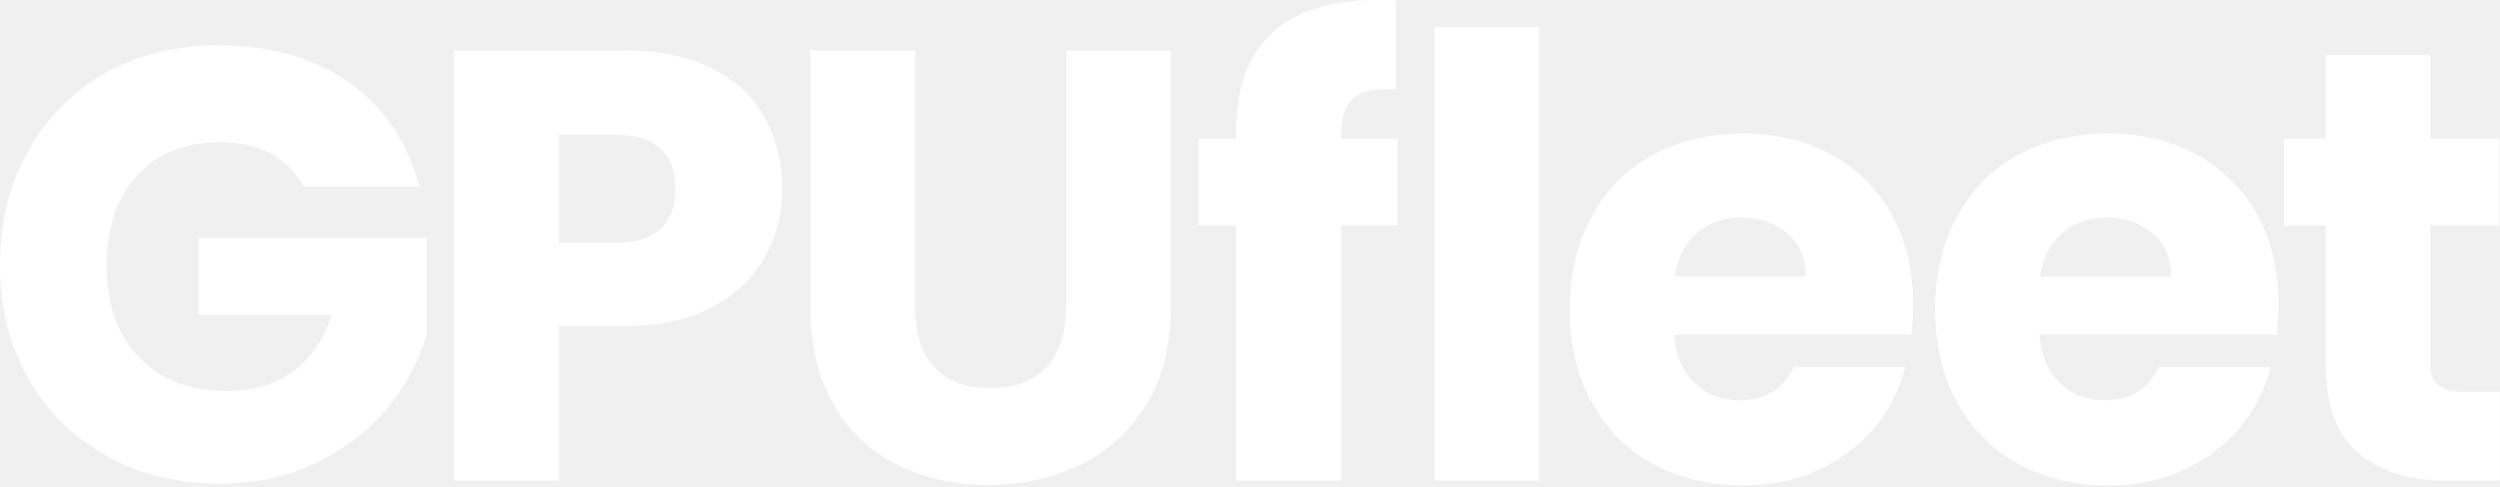
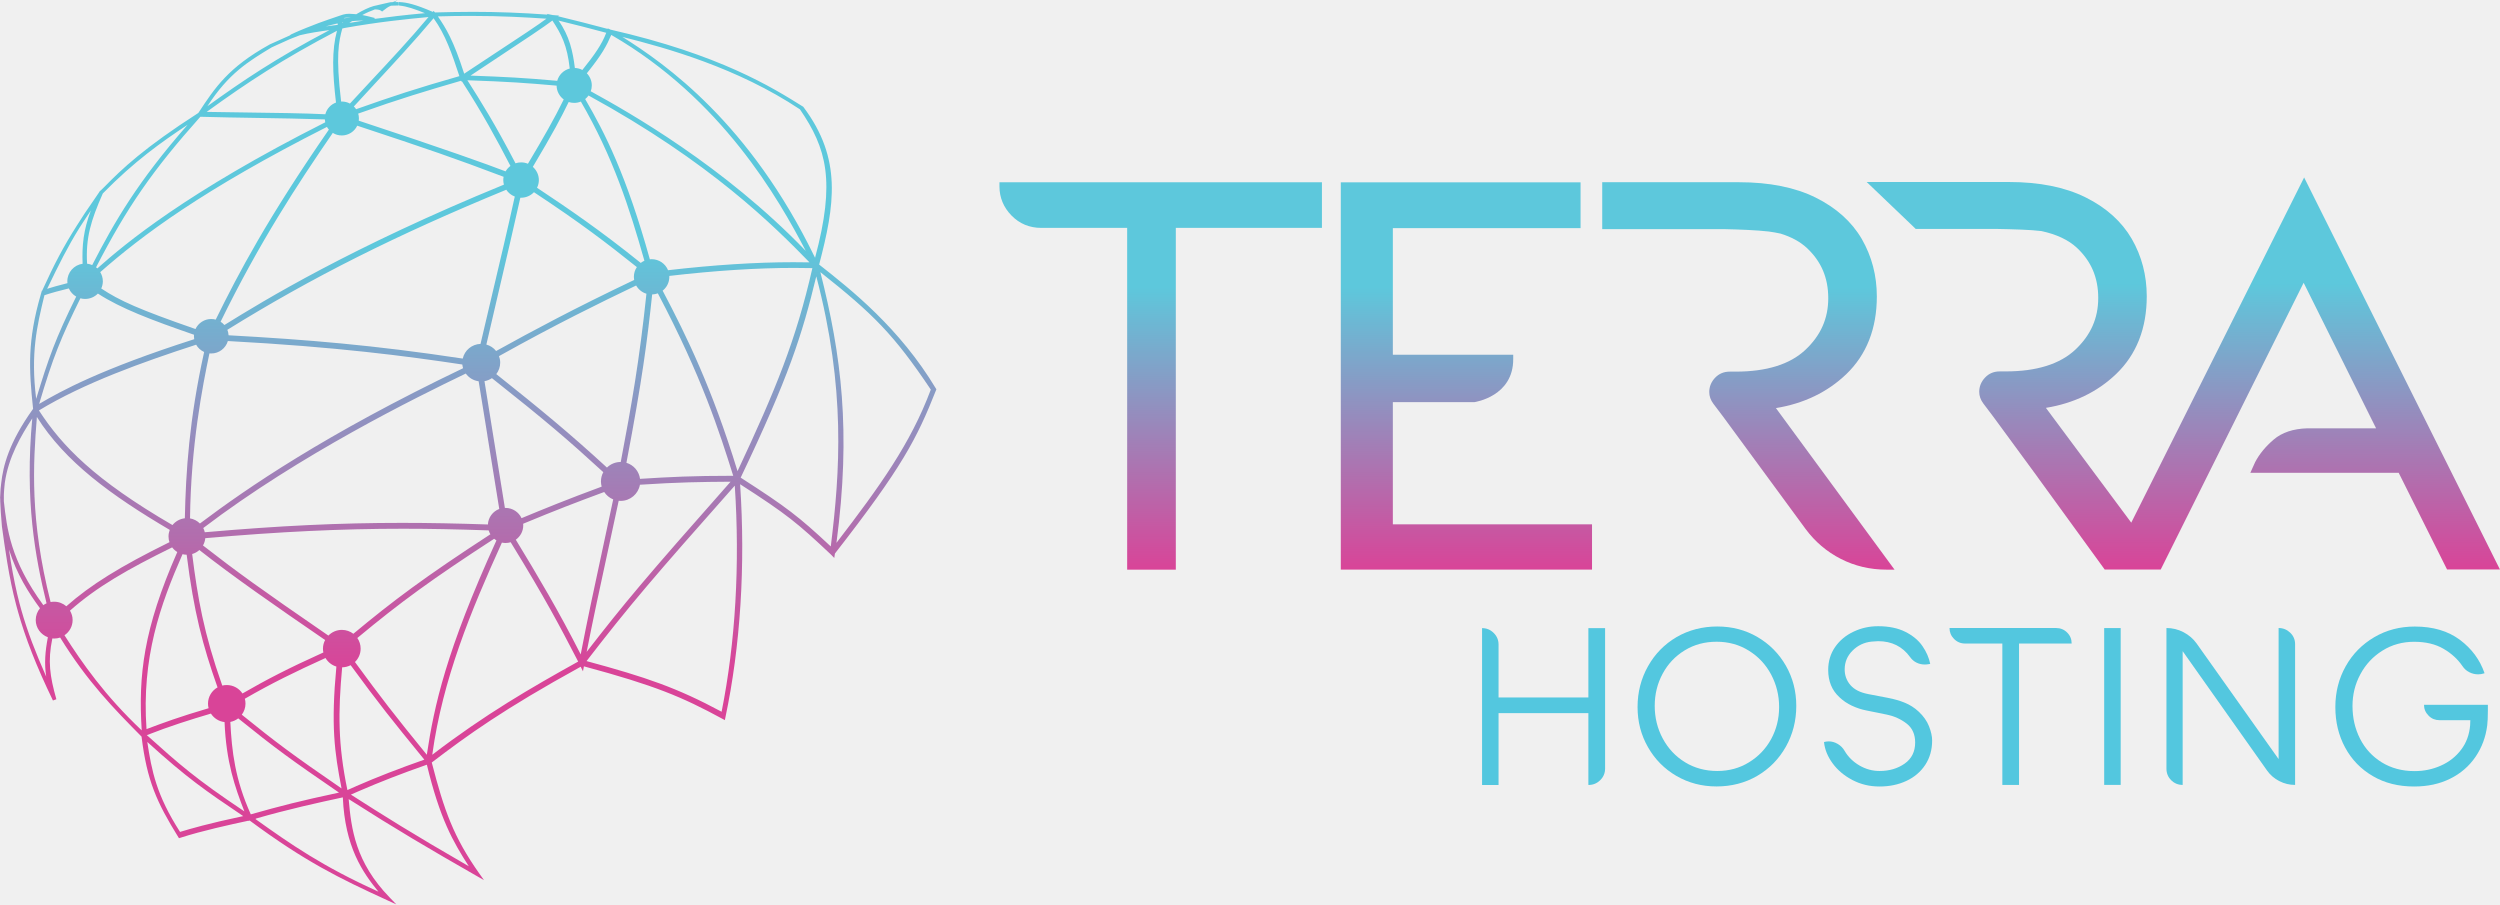
- <svg xmlns="http://www.w3.org/2000/svg" width="100%" height="100%" viewBox="0 0 612 119" version="1.1" xml:space="preserve" style="fill-rule:evenodd;clip-rule:evenodd;stroke-linejoin:round;stroke-miterlimit:2;">
-   <rect id="Artboard1" x="0" y="0" width="611.93" height="118.845" style="fill:none;" />
-   <g id="Artboard11">
-     <g transform="matrix(12.5047,0,0,12.5047,-2612.54,-4823.28)">
-       <g transform="matrix(12,0,0,12,208.529,395.125)">
-         <path d="M0.528,-0.48C0.515,-0.503 0.497,-0.521 0.474,-0.534C0.45,-0.546 0.422,-0.552 0.39,-0.552C0.335,-0.552 0.29,-0.534 0.257,-0.498C0.224,-0.461 0.207,-0.413 0.207,-0.352C0.207,-0.287 0.225,-0.237 0.26,-0.201C0.295,-0.164 0.343,-0.146 0.404,-0.146C0.446,-0.146 0.482,-0.157 0.511,-0.178C0.54,-0.199 0.561,-0.23 0.574,-0.27L0.357,-0.27L0.357,-0.396L0.729,-0.396L0.729,-0.237C0.716,-0.194 0.695,-0.155 0.665,-0.118C0.634,-0.081 0.596,-0.052 0.549,-0.029C0.502,-0.006 0.45,0.005 0.391,0.005C0.322,0.005 0.26,-0.01 0.206,-0.041C0.151,-0.071 0.109,-0.113 0.079,-0.167C0.048,-0.221 0.033,-0.283 0.033,-0.352C0.033,-0.421 0.048,-0.483 0.079,-0.538C0.109,-0.592 0.151,-0.634 0.205,-0.665C0.259,-0.695 0.321,-0.71 0.39,-0.71C0.474,-0.71 0.545,-0.69 0.603,-0.649C0.66,-0.608 0.698,-0.552 0.717,-0.48L0.528,-0.48Z" style="fill:white;fill-rule:nonzero;" />
-       </g>
-       <g transform="matrix(12,0,0,12,217.073,395.125)">
-         <path d="M0.597,-0.476C0.597,-0.435 0.588,-0.398 0.569,-0.365C0.55,-0.331 0.522,-0.304 0.483,-0.283C0.444,-0.262 0.396,-0.252 0.339,-0.252L0.233,-0.252L0.233,-0L0.062,-0L0.062,-0.702L0.339,-0.702C0.395,-0.702 0.442,-0.692 0.481,-0.673C0.52,-0.654 0.549,-0.627 0.568,-0.593C0.587,-0.559 0.597,-0.52 0.597,-0.476ZM0.326,-0.388C0.359,-0.388 0.383,-0.396 0.399,-0.411C0.415,-0.426 0.423,-0.448 0.423,-0.476C0.423,-0.504 0.415,-0.526 0.399,-0.541C0.383,-0.556 0.359,-0.564 0.326,-0.564L0.233,-0.564L0.233,-0.388L0.326,-0.388Z" style="fill:white;fill-rule:nonzero;" />
-       </g>
-       <g transform="matrix(12,0,0,12,224.081,395.125)">
-         <path d="M0.23,-0.702L0.23,-0.282C0.23,-0.24 0.24,-0.208 0.261,-0.185C0.282,-0.162 0.312,-0.151 0.352,-0.151C0.392,-0.151 0.423,-0.162 0.444,-0.185C0.465,-0.208 0.476,-0.24 0.476,-0.282L0.476,-0.702L0.647,-0.702L0.647,-0.283C0.647,-0.22 0.634,-0.167 0.607,-0.124C0.58,-0.081 0.545,-0.048 0.5,-0.026C0.454,-0.004 0.404,0.007 0.349,0.007C0.294,0.007 0.244,-0.004 0.201,-0.026C0.157,-0.047 0.122,-0.08 0.097,-0.124C0.072,-0.167 0.059,-0.22 0.059,-0.283L0.059,-0.702L0.23,-0.702Z" style="fill:white;fill-rule:nonzero;" />
-       </g>
-       <g transform="matrix(12,0,0,12,232.181,395.125)">
-         <path d="M0.342,-0.416L0.25,-0.416L0.25,-0L0.079,-0L0.079,-0.416L0.017,-0.416L0.017,-0.558L0.079,-0.558L0.079,-0.574C0.079,-0.643 0.099,-0.695 0.138,-0.731C0.177,-0.766 0.235,-0.784 0.311,-0.784C0.324,-0.784 0.333,-0.784 0.339,-0.783L0.339,-0.638C0.306,-0.64 0.283,-0.635 0.27,-0.624C0.257,-0.613 0.25,-0.592 0.25,-0.563L0.25,-0.558L0.342,-0.558L0.342,-0.416Z" style="fill:white;fill-rule:nonzero;" />
-       </g>
-       <g transform="matrix(12,0,0,12,236.261,395.125)">
-         <rect x="0.062" y="-0.74" width="0.171" height="0.74" style="fill:white;fill-rule:nonzero;" />
-       </g>
-       <g transform="matrix(12,0,0,12,239.321,395.125)">
-         <path d="M0.588,-0.288C0.588,-0.272 0.587,-0.255 0.585,-0.238L0.198,-0.238C0.201,-0.203 0.212,-0.177 0.232,-0.159C0.251,-0.14 0.275,-0.131 0.304,-0.131C0.347,-0.131 0.376,-0.149 0.393,-0.185L0.575,-0.185C0.566,-0.148 0.549,-0.115 0.525,-0.086C0.5,-0.057 0.47,-0.034 0.433,-0.017C0.396,-0 0.355,0.008 0.31,0.008C0.255,0.008 0.207,-0.004 0.164,-0.027C0.121,-0.05 0.088,-0.084 0.064,-0.127C0.04,-0.17 0.028,-0.221 0.028,-0.279C0.028,-0.337 0.04,-0.388 0.064,-0.431C0.087,-0.474 0.12,-0.508 0.163,-0.531C0.206,-0.554 0.255,-0.566 0.31,-0.566C0.364,-0.566 0.412,-0.555 0.454,-0.532C0.496,-0.509 0.529,-0.477 0.553,-0.435C0.576,-0.393 0.588,-0.344 0.588,-0.288ZM0.413,-0.333C0.413,-0.362 0.403,-0.386 0.383,-0.403C0.363,-0.42 0.338,-0.429 0.308,-0.429C0.279,-0.429 0.255,-0.421 0.236,-0.404C0.216,-0.387 0.204,-0.364 0.199,-0.333L0.413,-0.333Z" style="fill:white;fill-rule:nonzero;" />
-       </g>
-       <g transform="matrix(12,0,0,12,246.473,395.125)">
-         <path d="M0.588,-0.288C0.588,-0.272 0.587,-0.255 0.585,-0.238L0.198,-0.238C0.201,-0.203 0.212,-0.177 0.232,-0.159C0.251,-0.14 0.275,-0.131 0.304,-0.131C0.347,-0.131 0.376,-0.149 0.393,-0.185L0.575,-0.185C0.566,-0.148 0.549,-0.115 0.525,-0.086C0.5,-0.057 0.47,-0.034 0.433,-0.017C0.396,-0 0.355,0.008 0.31,0.008C0.255,0.008 0.207,-0.004 0.164,-0.027C0.121,-0.05 0.088,-0.084 0.064,-0.127C0.04,-0.17 0.028,-0.221 0.028,-0.279C0.028,-0.337 0.04,-0.388 0.064,-0.431C0.087,-0.474 0.12,-0.508 0.163,-0.531C0.206,-0.554 0.255,-0.566 0.31,-0.566C0.364,-0.566 0.412,-0.555 0.454,-0.532C0.496,-0.509 0.529,-0.477 0.553,-0.435C0.576,-0.393 0.588,-0.344 0.588,-0.288ZM0.413,-0.333C0.413,-0.362 0.403,-0.386 0.383,-0.403C0.363,-0.42 0.338,-0.429 0.308,-0.429C0.279,-0.429 0.255,-0.421 0.236,-0.404C0.216,-0.387 0.204,-0.364 0.199,-0.333L0.413,-0.333Z" style="fill:white;fill-rule:nonzero;" />
-       </g>
-       <g transform="matrix(12,0,0,12,253.385,395.125)">
-         <path d="M0.373,-0.145L0.373,-0L0.286,-0C0.224,-0 0.176,-0.015 0.141,-0.046C0.106,-0.076 0.089,-0.125 0.089,-0.194L0.089,-0.416L0.021,-0.416L0.021,-0.558L0.089,-0.558L0.089,-0.694L0.26,-0.694L0.26,-0.558L0.372,-0.558L0.372,-0.416L0.26,-0.416L0.26,-0.192C0.26,-0.175 0.264,-0.163 0.272,-0.156C0.28,-0.149 0.293,-0.145 0.312,-0.145L0.373,-0.145Z" style="fill:white;fill-rule:nonzero;" />
-       </g>
-     </g>
+ <svg xmlns="http://www.w3.org/2000/svg" width="188" height="68" viewBox="0 0 188 68" fill="none">
+   <g clip-path="url(#clip0_24_351)">
+     <path fill-rule="evenodd" clip-rule="evenodd" d="M182.626 53.811C182.398 53.584 182.286 53.316 182.286 53.003H187.088V53.46C187.088 53.934 187.071 54.297 187.038 54.557C186.926 55.435 186.632 56.222 186.155 56.919C185.678 57.616 185.048 58.164 184.256 58.556C183.464 58.951 182.56 59.145 181.539 59.145C180.362 59.145 179.325 58.885 178.434 58.362C177.538 57.838 176.845 57.125 176.356 56.218C175.863 55.311 175.618 54.297 175.618 53.172C175.618 52.046 175.879 51.024 176.398 50.1C176.916 49.177 177.633 48.451 178.546 47.916C179.458 47.38 180.474 47.116 181.593 47.116C182.962 47.116 184.09 47.45 184.981 48.113C185.869 48.777 186.491 49.614 186.839 50.628C186.669 50.686 186.511 50.711 186.362 50.711C186.126 50.711 185.902 50.657 185.69 50.55C185.479 50.443 185.309 50.29 185.172 50.084C184.819 49.569 184.347 49.132 183.745 48.785C183.144 48.435 182.41 48.262 181.539 48.262C180.669 48.262 179.86 48.484 179.155 48.93C178.446 49.375 177.894 49.964 177.501 50.702C177.102 51.44 176.908 52.236 176.908 53.089C176.908 53.988 177.098 54.812 177.476 55.554C177.853 56.296 178.396 56.886 179.105 57.327C179.814 57.764 180.635 57.987 181.577 57.987C182.278 57.987 182.937 57.851 183.555 57.574C184.173 57.298 184.679 56.902 185.072 56.383C185.466 55.868 185.694 55.254 185.753 54.544L185.769 54.157H183.443C183.128 54.157 182.854 54.046 182.63 53.819L182.626 53.811Z" fill="#53C7DF" />
+     <path fill-rule="evenodd" clip-rule="evenodd" d="M163.273 58.671C163.037 58.436 162.917 58.148 162.917 57.809V47.227C163.368 47.227 163.796 47.33 164.198 47.54C164.6 47.751 164.932 48.031 165.189 48.394L171.351 57.084V47.227C171.691 47.227 171.981 47.347 172.226 47.582C172.471 47.817 172.591 48.105 172.591 48.443V59.026C172.172 59.026 171.778 58.931 171.401 58.737C171.027 58.547 170.721 58.279 170.484 57.946L164.136 48.967V59.026C163.796 59.026 163.509 58.906 163.269 58.671H163.273Z" fill="#53C7DF" />
+     <path d="M159.475 47.231H158.235V59.025H159.475V47.231Z" fill="#53C7DF" />
+     <path fill-rule="evenodd" clip-rule="evenodd" d="M150.576 59.026V48.394H147.777C147.449 48.394 147.171 48.278 146.943 48.047C146.715 47.817 146.603 47.544 146.603 47.227H154.615C154.942 47.227 155.22 47.338 155.448 47.565C155.676 47.792 155.788 48.064 155.788 48.394H151.832V59.026H150.576Z" fill="#53C7DF" />
+     <path fill-rule="evenodd" clip-rule="evenodd" d="M120.703 47.231V57.797C120.703 58.135 120.583 58.424 120.338 58.667C120.093 58.91 119.799 59.03 119.446 59.03V53.629H112.691V59.03H111.451V47.235C111.792 47.235 112.082 47.355 112.326 47.598C112.571 47.841 112.691 48.13 112.691 48.468V52.45H119.446V47.235H120.703V47.231Z" fill="#53C7DF" />
+     <path fill-rule="evenodd" clip-rule="evenodd" d="M134.3 50.063C133.777 49.152 133.064 48.431 132.16 47.903C131.256 47.375 130.249 47.112 129.137 47.112C128.026 47.112 126.985 47.38 126.073 47.911C125.165 48.447 124.447 49.177 123.929 50.105C123.407 51.032 123.145 52.054 123.145 53.167C123.145 54.281 123.407 55.278 123.929 56.189C124.447 57.1 125.161 57.822 126.065 58.349C126.973 58.877 127.98 59.141 129.088 59.141C130.195 59.141 131.24 58.877 132.152 58.341C133.064 57.805 133.777 57.076 134.3 56.148C134.818 55.221 135.08 54.198 135.08 53.085C135.08 51.972 134.818 50.974 134.3 50.063ZM133.189 55.583C132.786 56.313 132.231 56.894 131.522 57.327C130.817 57.764 130.021 57.978 129.137 57.978C128.254 57.978 127.425 57.76 126.711 57.319C125.998 56.882 125.443 56.288 125.04 55.538C124.638 54.792 124.435 53.971 124.435 53.085C124.435 52.199 124.634 51.399 125.032 50.661C125.426 49.927 125.977 49.342 126.687 48.909C127.392 48.476 128.192 48.258 129.088 48.258C129.983 48.258 130.788 48.48 131.505 48.925C132.227 49.371 132.786 49.968 133.189 50.723C133.587 51.477 133.79 52.289 133.79 53.167C133.79 54.046 133.587 54.849 133.189 55.583Z" fill="#53C7DF" />
+     <path fill-rule="evenodd" clip-rule="evenodd" d="M140.462 52.19L141.971 52.479C142.448 52.57 142.875 52.693 143.253 52.85C143.63 53.007 143.974 53.225 144.281 53.51C144.642 53.848 144.903 54.215 145.061 54.614C145.218 55.014 145.297 55.373 145.297 55.686C145.297 56.383 145.123 56.993 144.779 57.517C144.435 58.04 143.962 58.444 143.361 58.724C142.759 59.005 142.088 59.145 141.341 59.145C140.595 59.145 139.931 58.984 139.313 58.663C138.695 58.341 138.198 57.925 137.821 57.414C137.443 56.902 137.223 56.367 137.165 55.802C137.277 55.769 137.398 55.752 137.522 55.752C137.758 55.752 137.986 55.818 138.202 55.946C138.418 56.074 138.588 56.247 138.712 56.461C138.982 56.923 139.359 57.29 139.832 57.566C140.309 57.842 140.81 57.978 141.341 57.978C142.075 57.978 142.71 57.793 143.232 57.422C143.759 57.051 144.02 56.523 144.02 55.835C144.02 55.216 143.804 54.742 143.373 54.408C142.942 54.078 142.452 53.856 141.897 53.74L140.317 53.419C139.977 53.353 139.628 53.237 139.272 53.073C138.915 52.908 138.596 52.693 138.314 52.421C137.758 51.906 137.48 51.222 137.48 50.381C137.48 49.729 137.655 49.156 137.999 48.657C138.343 48.163 138.803 47.775 139.384 47.503C139.96 47.227 140.578 47.091 141.233 47.091C142.038 47.091 142.718 47.231 143.278 47.511C143.837 47.792 144.269 48.15 144.567 48.583C144.866 49.016 145.061 49.465 145.152 49.923L145.069 49.94C144.932 49.964 144.824 49.972 144.746 49.972C144.517 49.972 144.31 49.923 144.119 49.828C143.929 49.733 143.767 49.593 143.643 49.416C143.066 48.616 142.262 48.216 141.233 48.216C141.13 48.216 140.968 48.229 140.74 48.249C140.184 48.307 139.711 48.53 139.313 48.925C138.915 49.321 138.72 49.791 138.72 50.344C138.72 50.793 138.866 51.184 139.152 51.519C139.442 51.852 139.873 52.071 140.45 52.186L140.462 52.19Z" fill="#53C7DF" />
+     <path fill-rule="evenodd" clip-rule="evenodd" d="M143.97 17.129L144.061 17.215H150.103C151.322 17.236 152.753 17.277 153.512 17.376C154.648 17.619 155.544 18.04 156.182 18.634C157.26 19.644 157.787 20.876 157.787 22.406C157.787 23.935 157.223 25.209 156.058 26.301C154.905 27.381 153.147 27.93 150.833 27.93H150.381C149.937 27.93 149.564 28.086 149.274 28.396C148.988 28.697 148.838 29.059 148.838 29.463C148.838 29.777 148.942 30.069 149.145 30.341L149.883 31.318L153.151 35.771L153.321 36.01L158.181 42.7L158.272 42.828H162.485L162.572 42.655L173.234 21.264L178.682 32.209H173.52C172.458 32.238 171.604 32.522 170.978 33.058C170.376 33.573 169.908 34.138 169.593 34.74L169.419 35.123L169.224 35.556H180.382L183.932 42.651L184.019 42.824H187.996L187.772 42.379L173.549 13.901L173.271 13.345L172.993 13.901L160.271 39.304L153.852 30.671C155.95 30.329 157.721 29.476 159.126 28.132C160.661 26.664 161.436 24.694 161.436 22.278C161.436 20.707 161.055 19.256 160.308 17.962C159.553 16.663 158.388 15.612 156.833 14.841C155.291 14.074 153.354 13.687 151.073 13.687H140.375L140.931 14.218L143.966 17.121L143.97 17.129Z" fill="url(#paint0_linear_24_351)" />
+     <path fill-rule="evenodd" clip-rule="evenodd" d="M158.438 37.378L159.168 38.351L160.329 39.901L173.275 14.041L187.498 42.523L173.275 14.041L160.329 39.901L159.168 38.351L158.438 37.378Z" fill="url(#paint1_linear_24_351)" />
+     <path fill-rule="evenodd" clip-rule="evenodd" d="M120.495 17.232H129.722C130.846 17.257 132.086 17.306 133.002 17.409C133.317 17.455 133.624 17.504 133.894 17.566C134.71 17.817 135.374 18.18 135.88 18.65C136.958 19.66 137.485 20.893 137.485 22.422C137.485 23.952 136.921 25.225 135.755 26.318C134.603 27.398 132.844 27.946 130.531 27.946H130.079C129.635 27.946 129.262 28.103 128.971 28.412C128.685 28.713 128.536 29.076 128.536 29.48C128.536 29.793 128.64 30.09 128.843 30.358L129.581 31.335L135.776 39.774C136.485 40.734 137.377 41.493 138.43 42.029C139.479 42.565 140.632 42.837 141.855 42.837H142.469L142.108 42.346L133.549 30.688C135.648 30.346 137.422 29.492 138.828 28.148C140.362 26.681 141.138 24.71 141.138 22.294C141.138 20.724 140.756 19.273 140.01 17.978C139.255 16.68 138.09 15.628 136.535 14.857C134.992 14.091 133.056 13.703 130.775 13.703H120.487V17.224L120.495 17.232Z" fill="url(#paint2_linear_24_351)" />
+     <path fill-rule="evenodd" clip-rule="evenodd" d="M75.159 14.017C75.159 14.857 75.466 15.595 76.067 16.21C76.673 16.828 77.424 17.137 78.303 17.137H84.763V42.837H88.421V17.137H99.409V17.063V13.707H75.159V14.012V14.017Z" fill="url(#paint3_linear_24_351)" />
+     <path fill-rule="evenodd" clip-rule="evenodd" d="M104.742 39.436V30.238H110.892C110.921 30.23 113.819 29.81 113.794 26.982V26.677H104.742V17.154H118.858V13.711H100.828V42.833H119.72V39.431H104.742V39.436Z" fill="url(#paint4_linear_24_351)" />
+     <path fill-rule="evenodd" clip-rule="evenodd" d="M62.79 41.617L62.777 41.687L62.736 41.959L62.545 41.761L62.475 41.691C59.974 39.337 59.199 38.694 55.657 36.414C56.068 42.532 55.682 48.596 54.546 53.972L54.509 54.153L54.347 54.066C51.278 52.397 49.222 51.539 43.91 50.109L43.839 50.484L43.669 50.138C37.868 53.328 35.148 55.295 32.469 57.34C33.406 60.98 34.119 62.959 36.039 65.683L36.396 66.186L35.861 65.881C32.27 63.828 29.769 62.357 26.29 60.135V60.143L26.22 60.093C26.415 62.324 26.722 64.83 29.301 67.489L29.807 68.013L29.143 67.708C25.469 66.026 22.936 64.781 18.776 61.705L18.685 61.734L18.677 61.718C17.337 62.006 15.194 62.472 13.564 63L13.46 63.033L13.402 62.942C11.789 60.337 11.047 58.704 10.645 55.394C8.551 53.275 6.568 51.259 4.524 47.945C4.383 47.99 4.238 48.019 4.08 48.019C4.031 48.019 3.985 48.019 3.935 48.011C3.583 49.725 3.749 50.851 4.238 52.582L3.981 52.677C2.724 50.072 1.908 47.99 1.335 45.933L1.327 45.904L1.393 45.883L1.327 45.9L1.319 45.871C1.298 45.788 1.273 45.71 1.252 45.628L1.203 45.442C0.946 44.461 0.73 43.422 0.539 42.26C0.39 41.353 0.257 40.405 0.145 39.597L0.062 38.545L0.029 37.91L0.017 37.684V37.63V37.597L0.008 37.408L0.021 37.197C0.029 36.909 0.05 36.616 0.091 36.328C0.232 35.083 0.635 33.326 2.488 30.746C2.169 27.728 2.057 25.626 3.069 22.138L3.089 22.068L3.098 22.039L3.11 21.99L3.127 21.932L3.147 21.866L3.172 21.858C4.076 19.862 4.806 18.49 5.768 16.981C6.146 16.371 6.568 15.736 7.062 15.035L7.477 14.425L7.489 14.4L7.497 14.384L7.51 14.371L7.547 14.334L7.555 14.342L7.85 14.054C9.177 12.697 10.835 11.114 14.916 8.493C16.172 6.58 17.176 5.067 20.253 3.36L20.331 3.319L20.692 3.158C21.036 2.997 21.372 2.845 21.683 2.713L21.787 2.668L21.828 2.63L21.928 2.569L22.032 2.523L22.044 2.511H22.069L22.135 2.474C22.529 2.301 22.691 2.231 23.056 2.086C23.417 1.938 23.562 1.884 23.951 1.736C24.287 1.612 24.42 1.563 24.735 1.456C25.055 1.34 25.175 1.303 25.511 1.192L25.788 1.101L25.834 1.089C25.959 1.052 26.099 1.035 26.274 1.035C26.394 1.035 26.527 1.043 26.68 1.06C26.713 1.06 26.746 1.068 26.784 1.072C27.31 0.759 27.717 0.565 28.102 0.454L28.16 0.441L28.277 0.413V0.433H28.281V0.413C28.43 0.376 28.613 0.334 28.795 0.293C28.973 0.252 29.151 0.211 29.305 0.178H29.313L29.351 0.169L29.5 0.161C29.5 0.161 29.525 0.161 29.537 0.161L29.902 0.017L29.695 0.153C29.72 0.153 29.744 0.153 29.769 0.153C29.832 0.153 29.894 0.153 29.956 0.157L29.948 0.314L29.964 0.227V0.293L29.977 0.252V0.157H30.022C30.039 0.157 30.051 0.157 30.068 0.157C30.603 0.186 31.233 0.326 32.552 0.895L32.61 0.821L32.709 0.936C33.539 0.916 34.476 0.891 35.571 0.891C37.424 0.891 39.265 0.961 41.177 1.101L41.123 1.043L41.521 1.122L41.588 1.134L41.691 1.142L42.039 1.171L41.973 1.225C43.072 1.489 44.482 1.847 45.693 2.173L45.705 2.136L45.859 2.202L45.904 2.226C54.119 4.102 58.038 6.551 60.38 8.014L60.401 8.027L60.418 8.047C63.35 11.956 62.765 15.431 61.6 19.895C64.025 21.8 67.646 24.665 70.382 29.22L70.416 29.278L70.391 29.34C68.944 32.992 67.853 35.128 62.794 41.617H62.79ZM61.094 20.163C60.646 20.151 60.186 20.147 59.717 20.147C56.93 20.147 53.775 20.349 50.333 20.749C50.333 20.773 50.333 20.798 50.333 20.823C50.333 21.243 50.138 21.614 49.831 21.858C51.635 25.279 53.551 29.2 55.462 35.429C58.344 29.295 59.866 25.551 61.09 20.167L61.094 20.163ZM25.295 50.125C24.947 50.022 24.657 49.787 24.478 49.482C22.181 50.525 20.431 51.379 18.412 52.545C18.445 52.661 18.461 52.784 18.461 52.912C18.461 53.225 18.358 53.51 18.183 53.745C20.779 55.843 21.982 56.746 25.685 59.29C25.15 56.536 24.88 54.578 25.295 50.13V50.125ZM45.373 35.511C42.724 33.083 41.024 31.628 36.993 28.437C36.827 28.548 36.641 28.627 36.433 28.664L37.026 32.358C37.337 34.303 37.652 36.249 37.968 38.195C37.984 38.195 37.996 38.195 38.013 38.195C38.548 38.195 39.012 38.512 39.22 38.966C40.999 38.228 42.645 37.556 45.245 36.595C45.212 36.472 45.191 36.34 45.191 36.208C45.191 35.956 45.253 35.721 45.365 35.515L45.373 35.511ZM48.123 36.451C48.002 37.14 47.401 37.667 46.671 37.667C46.622 37.667 46.572 37.667 46.526 37.659C44.764 45.801 44.627 46.444 44.117 49.02C46.962 45.352 48.442 43.571 54.94 36.224C52.684 36.241 51.046 36.261 48.123 36.451ZM55.11 35.783H55.139C54.098 32.465 52.784 28.346 49.471 22.06C49.338 22.109 49.193 22.138 49.043 22.142C48.678 25.572 48.305 28.528 47.107 34.802C47.65 34.967 48.056 35.437 48.131 36.01C50.37 35.866 52.112 35.779 55.11 35.779V35.783ZM46.671 34.74C46.671 34.74 46.676 34.74 46.68 34.74C47.513 30.35 48.081 27.114 48.612 22.088C48.28 21.99 48.007 21.763 47.837 21.47C45.092 22.781 41.82 24.385 37.524 26.78C37.582 26.932 37.615 27.097 37.615 27.27C37.615 27.596 37.503 27.893 37.321 28.132C40.688 30.812 42.832 32.58 45.643 35.161C45.908 34.901 46.273 34.74 46.676 34.74H46.671ZM37.632 21.363C37.283 22.851 36.922 24.385 36.574 25.91C36.869 25.992 37.126 26.166 37.308 26.396C40.074 24.863 43.275 23.152 47.687 21.054C47.675 20.98 47.667 20.901 47.667 20.819C47.667 20.547 47.75 20.295 47.891 20.085C45.602 18.259 43.694 16.791 40.153 14.454C39.908 14.709 39.568 14.87 39.182 14.87C39.166 14.87 39.145 14.87 39.129 14.87C38.643 17.043 38.129 19.24 37.632 21.367V21.363ZM38.71 14.779C38.444 14.68 38.22 14.499 38.071 14.268C29.778 17.682 23.462 20.856 17.097 24.801C17.151 24.929 17.18 25.069 17.188 25.213C23.048 25.535 28.119 25.951 34.799 26.965C34.936 26.347 35.479 25.885 36.135 25.861C36.429 24.599 36.724 23.334 37.026 22.072C37.59 19.685 38.175 17.224 38.71 14.784V14.779ZM36.653 32.741C36.433 31.385 36.213 30.028 35.994 28.672C35.596 28.619 35.251 28.4 35.027 28.091C31.291 29.892 22.571 34.167 15.285 39.708C15.335 39.807 15.376 39.914 15.401 40.025C21.065 39.531 25.519 39.32 30.242 39.32C32.253 39.32 34.372 39.362 36.69 39.44C36.719 38.904 37.063 38.455 37.544 38.273C37.246 36.426 36.947 34.584 36.649 32.737L36.653 32.741ZM36.744 39.885C34.36 39.803 32.299 39.761 30.325 39.761C25.648 39.761 21.045 39.98 15.438 40.471C15.418 40.668 15.36 40.854 15.264 41.019C17.823 43.006 19.465 44.201 24.694 47.796C24.951 47.532 25.312 47.367 25.71 47.367C26.033 47.367 26.336 47.479 26.572 47.66C29.537 45.195 31.922 43.398 36.877 40.178C36.823 40.087 36.777 39.988 36.748 39.885H36.744ZM18.233 52.15C20 51.131 21.638 50.274 24.317 49.066C24.296 48.971 24.287 48.876 24.287 48.777C24.287 48.542 24.346 48.324 24.449 48.13C20.564 45.467 17.553 43.373 14.991 41.361C14.837 41.501 14.655 41.604 14.451 41.662C14.866 44.956 15.314 47.594 16.715 51.556C16.823 51.527 16.939 51.515 17.055 51.515C17.549 51.515 17.984 51.77 18.237 52.154L18.233 52.15ZM15.036 39.366C18.573 36.707 24.437 32.667 34.824 27.691C34.795 27.6 34.779 27.505 34.766 27.411C30.561 26.78 25.353 26.087 17.134 25.646C16.977 26.186 16.475 26.582 15.882 26.582C15.836 26.582 15.795 26.582 15.749 26.574C15.227 29.051 14.352 33.541 14.29 38.982C14.576 39.032 14.837 39.168 15.032 39.366H15.036ZM15.347 26.467C15.094 26.351 14.883 26.162 14.75 25.922C10.744 27.221 6.299 28.812 2.928 30.865C4.673 33.553 7.108 36.076 12.971 39.485C13.195 39.205 13.523 39.015 13.9 38.974C13.975 35.482 14.227 31.541 15.351 26.471L15.347 26.467ZM14.605 25.514C14.592 25.44 14.584 25.366 14.584 25.288C14.584 25.25 14.584 25.213 14.588 25.172C11.387 24.063 9.081 23.197 7.361 22.076C7.116 22.328 6.776 22.48 6.398 22.48C6.278 22.48 6.158 22.464 6.046 22.431C4.59 25.382 3.985 26.854 2.944 30.375C4.566 29.418 7.526 27.777 14.597 25.51L14.605 25.514ZM7.618 21.697C8.998 22.612 10.446 23.267 14.7 24.743C14.908 24.298 15.36 23.989 15.882 23.989C16.002 23.989 16.114 24.005 16.222 24.034C17.959 20.506 20.095 16.453 24.731 9.746C24.677 9.684 24.628 9.614 24.586 9.544C15.214 14.289 10.661 17.723 7.539 20.464C7.659 20.666 7.734 20.901 7.734 21.153C7.734 21.346 7.688 21.532 7.613 21.701L7.618 21.697ZM16.591 24.195C16.699 24.265 16.794 24.348 16.873 24.442C19.838 22.6 26.381 18.601 37.893 13.885C37.864 13.774 37.847 13.662 37.847 13.543C37.847 13.456 37.855 13.374 37.872 13.295C34.128 11.877 32.228 11.226 26.863 9.453C26.659 9.886 26.216 10.187 25.701 10.187C25.453 10.187 25.225 10.117 25.026 9.993C22.363 13.872 19.527 18.193 16.587 24.199L16.591 24.195ZM26.974 9.074C33.593 11.255 36.649 12.36 38.021 12.887C38.113 12.726 38.237 12.59 38.386 12.479C37.3 10.389 36.292 8.526 34.737 6.114L34.7 6.139L34.671 6.073C32.05 6.835 30.039 7.437 26.937 8.542C26.97 8.658 26.991 8.777 26.991 8.905C26.991 8.963 26.987 9.016 26.979 9.07L26.974 9.074ZM38.764 12.281C38.896 12.236 39.037 12.211 39.187 12.211C39.369 12.211 39.543 12.248 39.701 12.314C40.891 10.315 41.691 8.917 42.392 7.479C42.073 7.244 41.861 6.864 41.857 6.44C39.622 6.242 38.196 6.139 35.148 6.036C36.197 7.685 37.221 9.317 38.764 12.277V12.281ZM40.066 12.545C40.343 12.788 40.522 13.143 40.522 13.539C40.522 13.749 40.472 13.943 40.385 14.12C42.765 15.699 45.183 17.352 48.185 19.772C48.268 19.706 48.359 19.652 48.459 19.607C47.356 15.707 46.12 11.84 43.682 7.639C43.528 7.701 43.358 7.738 43.18 7.738C43.035 7.738 42.894 7.713 42.765 7.672C42.21 8.818 41.596 9.985 40.07 12.545H40.066ZM48.873 19.5C48.915 19.495 48.96 19.491 49.002 19.491C49.562 19.491 50.039 19.834 50.238 20.32C53.692 19.92 56.864 19.718 59.663 19.718C60.074 19.718 60.48 19.722 60.874 19.73C58.216 16.997 53.397 12.174 44.258 7.182C44.188 7.281 44.105 7.371 44.005 7.45C45.502 10.022 47.107 13.176 48.869 19.5H48.873ZM54.264 53.526C55.309 48.299 55.649 42.433 55.255 36.521C49.118 43.447 47.393 45.459 44.109 49.713C48.633 50.938 50.918 51.725 54.264 53.522V53.526ZM46.112 37.556C45.834 37.441 45.597 37.247 45.436 36.999C43.375 37.762 41.787 38.368 39.34 39.386C39.34 39.428 39.348 39.469 39.348 39.51C39.348 39.955 39.124 40.347 38.788 40.586C40.464 43.34 42.006 45.937 43.669 49.21C44.25 46.23 44.349 45.764 46.112 37.556ZM43.478 49.75C42.052 47.001 41.065 45.108 38.403 40.776C38.283 40.813 38.154 40.833 38.021 40.833C37.926 40.833 37.835 40.821 37.743 40.804C35.413 45.941 33.29 51.053 32.506 56.758C36.458 53.728 39.954 51.708 43.478 49.75ZM37.333 40.64C37.271 40.602 37.213 40.561 37.159 40.516C32.544 43.517 30.163 45.24 26.871 47.978C27.028 48.204 27.12 48.48 27.12 48.777C27.12 49.173 26.958 49.528 26.692 49.783C28.691 52.516 29.628 53.724 32.096 56.758C32.651 53.077 33.535 48.971 37.329 40.644L37.333 40.64ZM35.255 65.144C34.061 63.284 33.083 61.578 32.1 57.505C30.271 58.144 28.542 58.816 26.958 59.504C26.763 59.586 26.576 59.673 26.386 59.755C28.874 61.343 30.939 62.654 35.255 65.144ZM26.751 59.133C28.339 58.44 30.072 57.768 31.909 57.125C29.429 54.091 28.5 52.925 26.369 50.022C26.178 50.121 25.959 50.179 25.73 50.183C25.419 53.601 25.415 55.967 26.124 59.413C26.332 59.319 26.543 59.228 26.759 59.133H26.751ZM28.459 67.056C27.261 65.593 25.942 63.684 25.78 59.962C23.931 60.361 21.667 60.856 19.216 61.565L19.249 61.586L19.212 61.594C21.857 63.482 24.229 65.144 28.463 67.056H28.459ZM18.859 61.239C21.09 60.609 22.575 60.225 25.494 59.603C21.853 57.113 20.688 56.26 17.914 54.021C17.744 54.153 17.541 54.248 17.321 54.289C17.433 56.503 17.673 58.601 18.859 61.239ZM13.539 62.559C14.315 62.324 15.691 61.92 18.291 61.371C15.397 59.422 14.057 58.498 11.076 55.794C11.408 57.974 11.76 59.792 13.539 62.559ZM18.378 61.017C17.657 59.162 17.01 57.311 16.886 54.301C16.454 54.252 16.085 54.009 15.861 53.662C14.327 54.116 12.784 54.598 11.043 55.283C13.498 57.488 14.721 58.572 18.378 61.017ZM11.018 54.829C12.216 54.376 13.498 53.901 15.687 53.258C15.658 53.147 15.642 53.032 15.642 52.912C15.642 52.389 15.932 51.931 16.359 51.692C15.239 48.518 14.576 46.019 14.037 41.715C13.929 41.715 13.825 41.699 13.726 41.674C12.042 45.504 10.641 49.458 11.018 54.829ZM10.657 54.924C10.396 50.789 10.786 47.31 13.332 41.514C13.182 41.423 13.054 41.303 12.946 41.163C9.616 42.8 7.286 44.127 5.262 45.92C5.387 46.127 5.461 46.37 5.461 46.625C5.461 47.104 5.217 47.524 4.848 47.771C6.187 49.874 7.875 52.294 10.657 54.924ZM3.803 45.273C3.89 45.257 3.981 45.248 4.072 45.248C4.425 45.248 4.744 45.38 4.989 45.591C6.813 43.979 9.036 42.598 12.743 40.772C12.697 40.636 12.672 40.491 12.672 40.339C12.672 40.166 12.706 40.001 12.764 39.848C8.314 37.226 4.893 34.72 2.774 31.356C2.488 34.955 2.239 39.065 3.803 45.269V45.273ZM0.809 42.206C1.004 43.385 1.211 44.391 1.464 45.364L1.493 45.471L1.514 45.545C1.534 45.624 1.555 45.706 1.58 45.784L1.588 45.813L1.597 45.85C2.065 47.504 2.675 49.07 3.475 50.884C3.322 49.886 3.396 48.992 3.599 47.92C3.069 47.726 2.687 47.219 2.687 46.625C2.687 46.291 2.807 45.982 3.006 45.743C2.144 44.568 1.265 43.191 0.676 41.328C0.717 41.629 0.763 41.922 0.809 42.202V42.206ZM2.426 31.467C1.597 32.737 0.622 34.382 0.357 36.344C0.319 36.674 0.299 36.971 0.29 37.193C0.29 37.309 0.286 37.424 0.29 37.539V37.568V37.638V37.696C0.523 39.77 0.776 42.111 3.259 45.508C3.334 45.455 3.413 45.405 3.5 45.368C2.646 41.889 1.854 37.655 2.426 31.463V31.467ZM2.72 29.995C3.649 26.941 4.163 25.465 5.731 22.303C5.486 22.163 5.291 21.948 5.175 21.689C4.516 21.849 3.865 22.023 3.342 22.2C2.778 24.521 2.293 26.561 2.72 29.995ZM5.988 17.113C5.059 18.605 4.437 19.875 3.546 21.718C3.881 21.61 4.329 21.483 5.072 21.293C5.067 21.243 5.063 21.198 5.063 21.149C5.063 20.477 5.565 19.924 6.212 19.834C6.158 18.457 6.278 17.29 6.834 15.826C6.548 16.255 6.257 16.688 5.988 17.113ZM7.73 14.549C6.83 16.597 6.44 17.875 6.548 19.829C6.685 19.846 6.813 19.879 6.933 19.933C8.621 16.655 10.346 13.675 14.107 9.383C12.15 10.678 10.101 12.129 7.73 14.549ZM7.224 20.102C7.257 20.126 7.29 20.155 7.319 20.184C9.442 18.3 14.028 14.462 24.457 9.198C24.441 9.127 24.433 9.053 24.428 8.979C22.728 8.921 21.012 8.897 19.34 8.868C17.939 8.847 16.492 8.822 15.065 8.781C11.47 12.817 9.575 15.546 7.224 20.102ZM24.466 8.587C24.573 8.179 24.876 7.854 25.266 7.713C25.001 5.409 24.943 3.797 25.341 2.313C21.235 4.465 18.665 6.155 15.542 8.414C21.783 8.501 22.72 8.513 24.466 8.592V8.587ZM22.558 2.647L22.326 2.738L22.065 2.837C21.99 2.865 21.911 2.898 21.828 2.931L21.787 2.948L20.8 3.393C20.667 3.455 20.543 3.513 20.423 3.566C18.644 4.642 17.201 5.516 15.596 7.986C18.217 6.097 20.709 4.403 24.777 2.264C24.022 2.363 23.213 2.486 22.562 2.647H22.558ZM25.386 1.761C25.088 1.827 24.789 1.905 24.495 1.987C24.777 1.946 25.075 1.909 25.403 1.868C25.395 1.831 25.39 1.794 25.386 1.761ZM25.735 1.691C25.735 1.691 25.735 1.715 25.735 1.728C25.759 1.711 25.784 1.695 25.809 1.678C25.784 1.682 25.755 1.686 25.73 1.691H25.735ZM25.909 1.344L25.855 1.381C26.025 1.353 26.195 1.332 26.365 1.311C26.365 1.311 26.369 1.311 26.373 1.307C26.224 1.307 26.083 1.324 25.909 1.344ZM26.485 1.583C26.419 1.629 26.348 1.674 26.274 1.724C26.601 1.666 26.95 1.608 27.331 1.55C27.294 1.55 27.252 1.55 27.211 1.55C26.979 1.55 26.734 1.563 26.481 1.587L26.485 1.583ZM29.5 0.281C29.5 0.281 29.487 0.281 29.479 0.281C29.479 0.281 29.492 0.281 29.5 0.281ZM30.043 0.417H30.006H29.964L29.973 0.272L29.96 0.351H29.944V0.417C29.902 0.417 29.865 0.417 29.823 0.417C29.72 0.417 29.62 0.417 29.512 0.425H29.467C29.438 0.429 29.413 0.433 29.384 0.437C29.214 0.499 28.977 0.668 28.82 0.8L28.737 0.87L28.65 0.804C28.571 0.747 28.409 0.709 28.231 0.709C28.214 0.709 28.202 0.709 28.189 0.709C27.866 0.829 27.601 0.936 27.244 1.13C27.48 1.175 27.754 1.237 28.073 1.324L28.119 1.336L28.177 1.348L28.165 1.418H28.189C29.205 1.278 30.42 1.13 31.955 0.99C31.208 0.689 30.619 0.479 30.051 0.421L30.043 0.417ZM25.847 2.111V2.123L25.743 2.14C25.473 3.133 25.237 4.143 25.652 7.635C25.668 7.635 25.685 7.635 25.706 7.635C25.925 7.635 26.133 7.689 26.315 7.788C26.834 7.227 27.352 6.67 27.87 6.114C29.326 4.556 30.831 2.948 32.224 1.282C30.632 1.431 28.521 1.637 25.847 2.115V2.111ZM32.606 1.369C31.196 3.055 29.678 4.688 28.21 6.271C27.675 6.848 27.14 7.425 26.61 8.006C26.672 8.068 26.73 8.138 26.78 8.212C29.487 7.252 31.349 6.638 34.546 5.726C33.991 4.049 33.493 2.593 32.606 1.373V1.369ZM35.363 1.196C34.571 1.196 33.754 1.208 32.929 1.233C33.539 2.123 34.099 3.022 34.907 5.541C39.825 2.301 40.439 1.893 41.09 1.406C39.605 1.307 37.777 1.196 35.359 1.196H35.363ZM41.538 1.546C40.642 2.202 40.418 2.35 35.384 5.685C37.955 5.78 39.319 5.846 41.903 6.077C42.027 5.623 42.388 5.273 42.844 5.153C42.653 3.401 42.214 2.573 41.538 1.542V1.546ZM41.998 1.546C42.827 2.696 43.08 3.892 43.23 5.112C43.433 5.12 43.624 5.17 43.794 5.261C44.71 4.123 45.266 3.327 45.589 2.466C44.536 2.181 43.159 1.827 41.998 1.546ZM44.13 5.512C44.358 5.747 44.503 6.069 44.503 6.423C44.503 6.58 44.474 6.724 44.424 6.864C47.264 8.423 54.434 12.471 60.592 18.865C58.548 14.94 54.264 7.417 45.967 2.626C45.614 3.443 45.274 4.094 44.13 5.512ZM60.157 8.225C55.454 5.092 50.105 3.603 46.804 2.775C50.08 4.832 56.375 9.243 61.293 19.384C62.844 13.604 62.159 11.152 60.157 8.225ZM61.384 20.782C60.318 25.201 59.311 28.346 55.699 35.919C59.149 38.137 60.061 38.834 62.475 41.093C63.167 35.466 63.615 29.245 61.384 20.782ZM61.691 20.464C63.271 26.718 64.013 32.395 62.902 40.821C66.19 36.538 68.483 33.343 69.997 29.299C67.223 25.16 65.672 23.618 61.691 20.464Z" fill="url(#paint5_linear_24_351)" />
  </g>
+   <defs>
+     <linearGradient id="paint0_linear_24_351" x1="164.185" y1="42.833" x2="164.185" y2="13.349" gradientUnits="userSpaceOnUse">
+       <stop stop-color="#D94498" />
+       <stop offset="0.73" stop-color="#5DC8DC" />
+     </linearGradient>
+     <linearGradient id="paint1_linear_24_351" x1="172.968" y1="42.523" x2="172.968" y2="14.041" gradientUnits="userSpaceOnUse">
+       <stop stop-color="#D94498" />
+       <stop offset="0.73" stop-color="#5DC8DC" />
+     </linearGradient>
+     <linearGradient id="paint2_linear_24_351" x1="131.484" y1="42.841" x2="131.484" y2="13.707" gradientUnits="userSpaceOnUse">
+       <stop stop-color="#D94498" />
+       <stop offset="0.73" stop-color="#5DC8DC" />
+     </linearGradient>
+     <linearGradient id="paint3_linear_24_351" x1="87.284" y1="42.841" x2="87.284" y2="13.711" gradientUnits="userSpaceOnUse">
+       <stop stop-color="#D94498" />
+       <stop offset="0.73" stop-color="#5DC8DC" />
+     </linearGradient>
+     <linearGradient id="paint4_linear_24_351" x1="110.274" y1="42.837" x2="110.274" y2="13.711" gradientUnits="userSpaceOnUse">
+       <stop stop-color="#D94498" />
+       <stop offset="0.73" stop-color="#5DC8DC" />
+     </linearGradient>
+     <linearGradient id="paint5_linear_24_351" x1="35.206" y1="68" x2="35.206" y2="0" gradientUnits="userSpaceOnUse">
+       <stop offset="0.26" stop-color="#D94498" />
+       <stop offset="0.73" stop-color="#5DC8DC" />
+     </linearGradient>
+     <clipPath id="clip0_24_351">
+       <rect width="188" height="68" fill="white" />
+     </clipPath>
+   </defs>
</svg>
